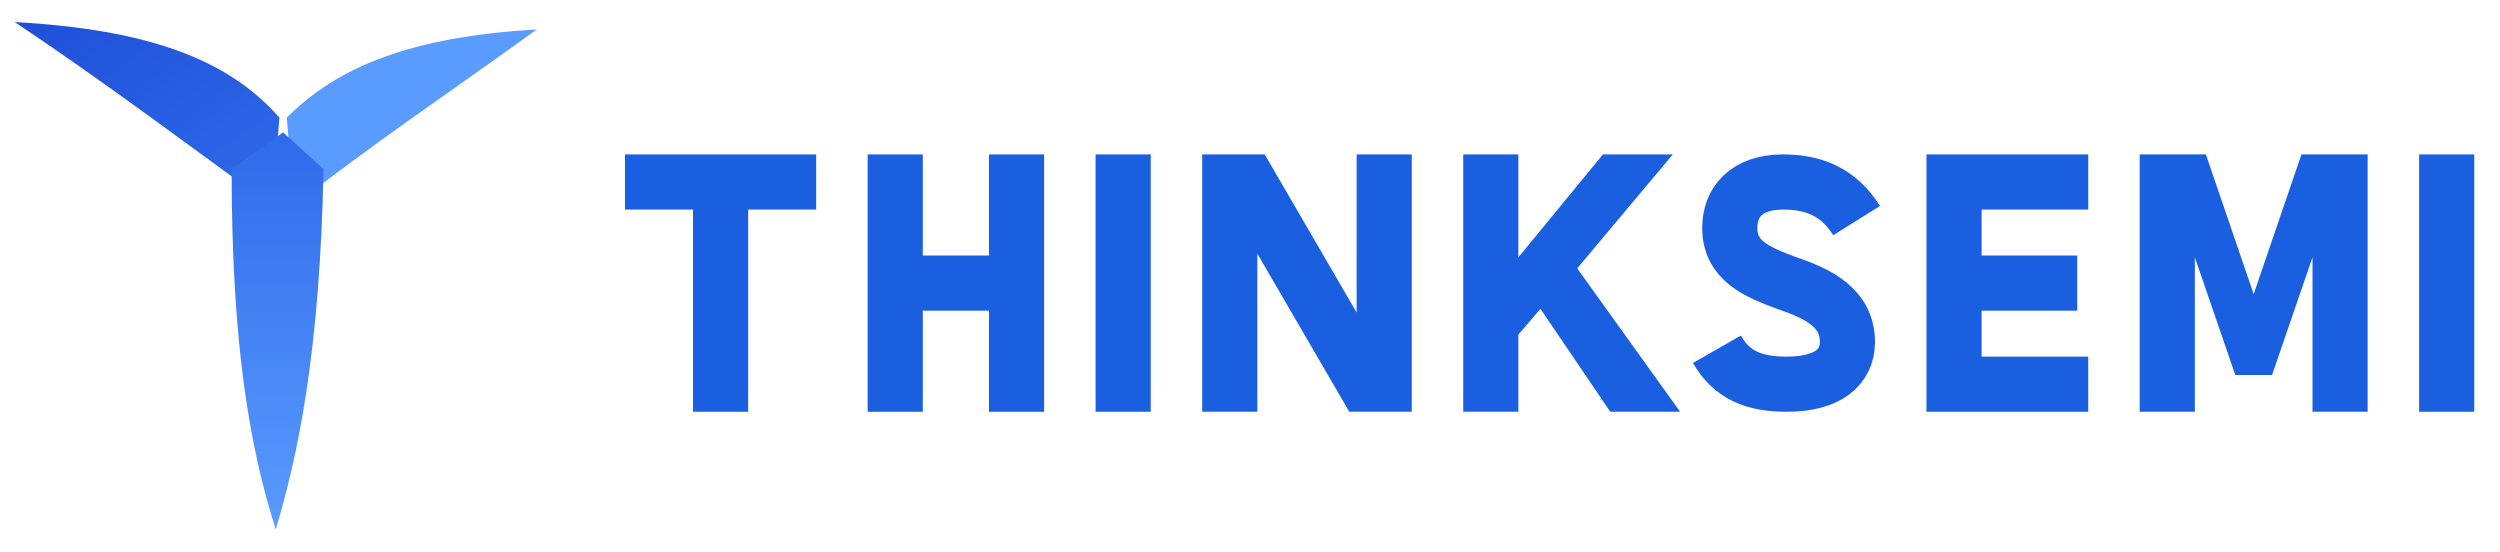
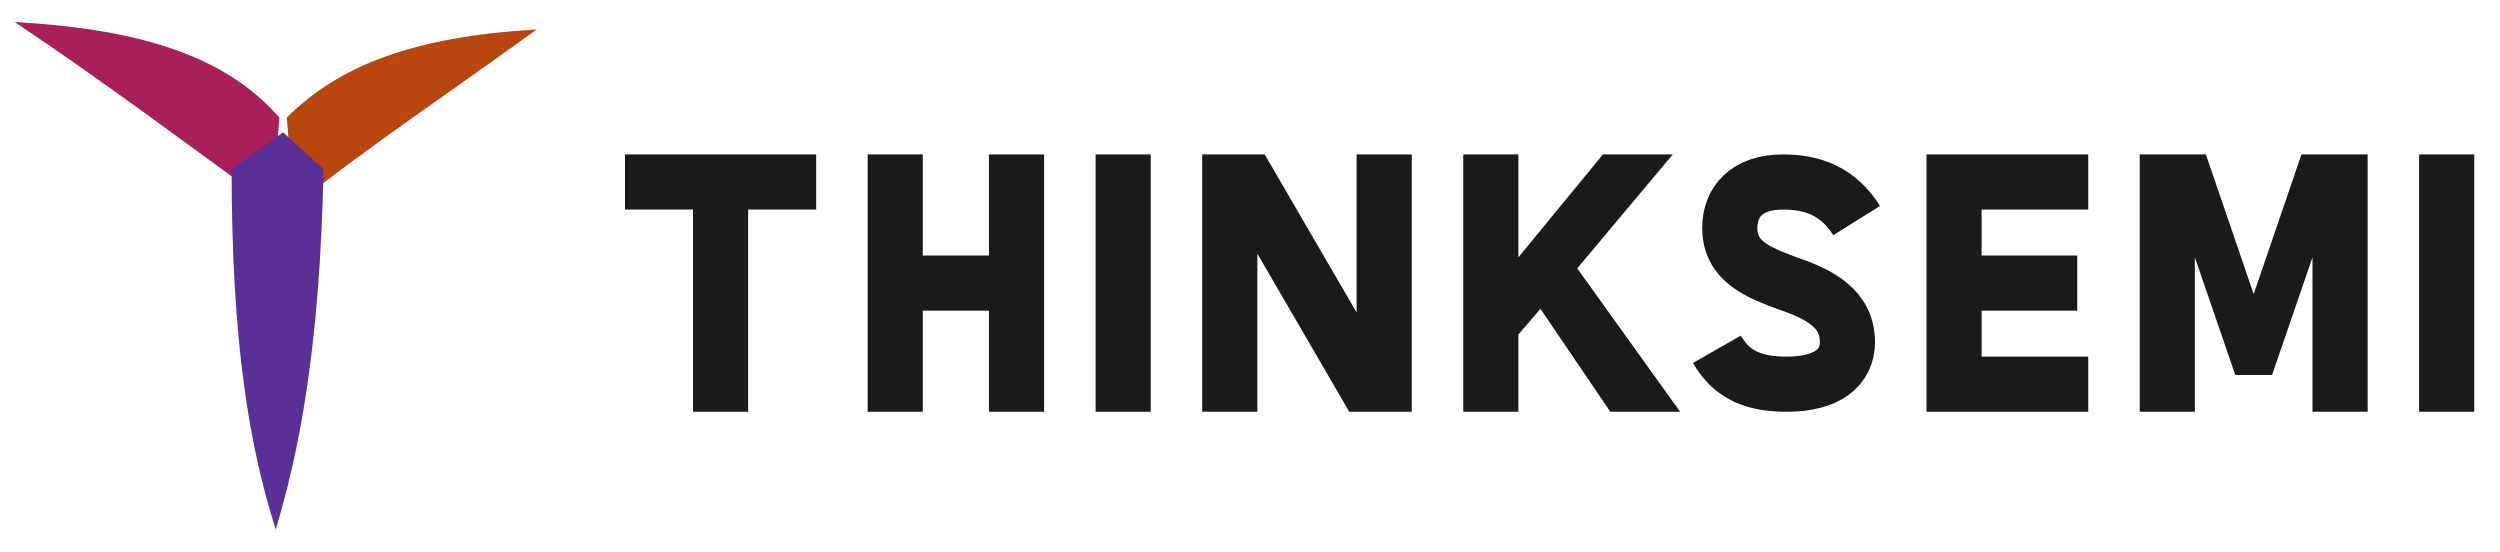
<svg xmlns="http://www.w3.org/2000/svg" viewBox="0 0 680 150" role="img" aria-label="ThinkSemi">
-   <defs>
-     <linearGradient id="a" x1="0" y1="0" x2="1" y2="1">
-       <stop offset="0" stop-color="#1e4fd8" />
-       <stop offset="1" stop-color="#2f6bea" />
-     </linearGradient>
-     <linearGradient id="b" x1="0" y1="0" x2="0" y2="1">
-       <stop offset="0" stop-color="#2f6bea" />
-       <stop offset="1" stop-color="#5a9bff" />
-     </linearGradient>
-   </defs>
-   <path fill="url(#a)" d="M4 6C40 8 62 16 76 32L74 56C52 40 28 22 4 6Z" />
-   <path fill="#5a9bff" d="M146 8C112 10 92 18 78 32L80 56C100 40 124 24 146 8Z" />
-   <path fill="url(#b)" d="M63 46L77 36L88 46C87 96 81 124 75 144C68 122 63 94 63 46Z" />
-   <g fill="#1a5fe0">
+   <path fill="#a81f5c" d="M4 6C40 8 62 16 76 32L74 56C52 40 28 22 4 6Z" />
+   <path fill="#b8460f" d="M146 8C112 10 92 18 78 32L80 56C100 40 124 24 146 8Z" />
+   <path fill="#5a2f96" d="M63 46L77 36L88 46C87 96 81 124 75 144C68 122 63 94 63 46Z" />
+   <g fill="#1a1a18">
    <path d="M170 42h52v15h-18.5v55h-15V57H170z" />
    <path d="M236 42h15v27.5h18V42h15v70h-15V84.5h-18V112h-15z" />
    <path d="M298 42h15v70h-15z" />
    <path d="M327 42h17l25 43V42h15v70h-17l-25-43v43h-15z" />
    <path d="M398 42h15v28l23-28h19l-26 31 28 39h-19l-19-28-6 7v21h-15z" />
    <path d="M524 42h44v15h-29v12.500h26v15h-26V97h29v15h-44z" />
    <path d="M582 42h18l13 38 13-38h18v70h-15V70l-11 32h-10l-11-32v42h-15z" />
    <path d="M658 42h15v70h-15z" />
  </g>
-   <path fill="none" stroke="#1a5fe0" stroke-width="15" d="M505 60C500 52 493 49.500 485 49.500C475 49.500 470.500 55 470.500 62C470.500 71 478 74 486 77C495 80 502.500 84 502.500 93C502.500 100 497 104.500 486 104.500C477 104.500 471 102 467 95" />
+   <path fill="none" stroke="#1a1a18" stroke-width="15" d="M505 60C500 52 493 49.500 485 49.500C475 49.500 470.500 55 470.500 62C470.500 71 478 74 486 77C495 80 502.500 84 502.500 93C502.500 100 497 104.500 486 104.500C477 104.500 471 102 467 95" />
</svg>
